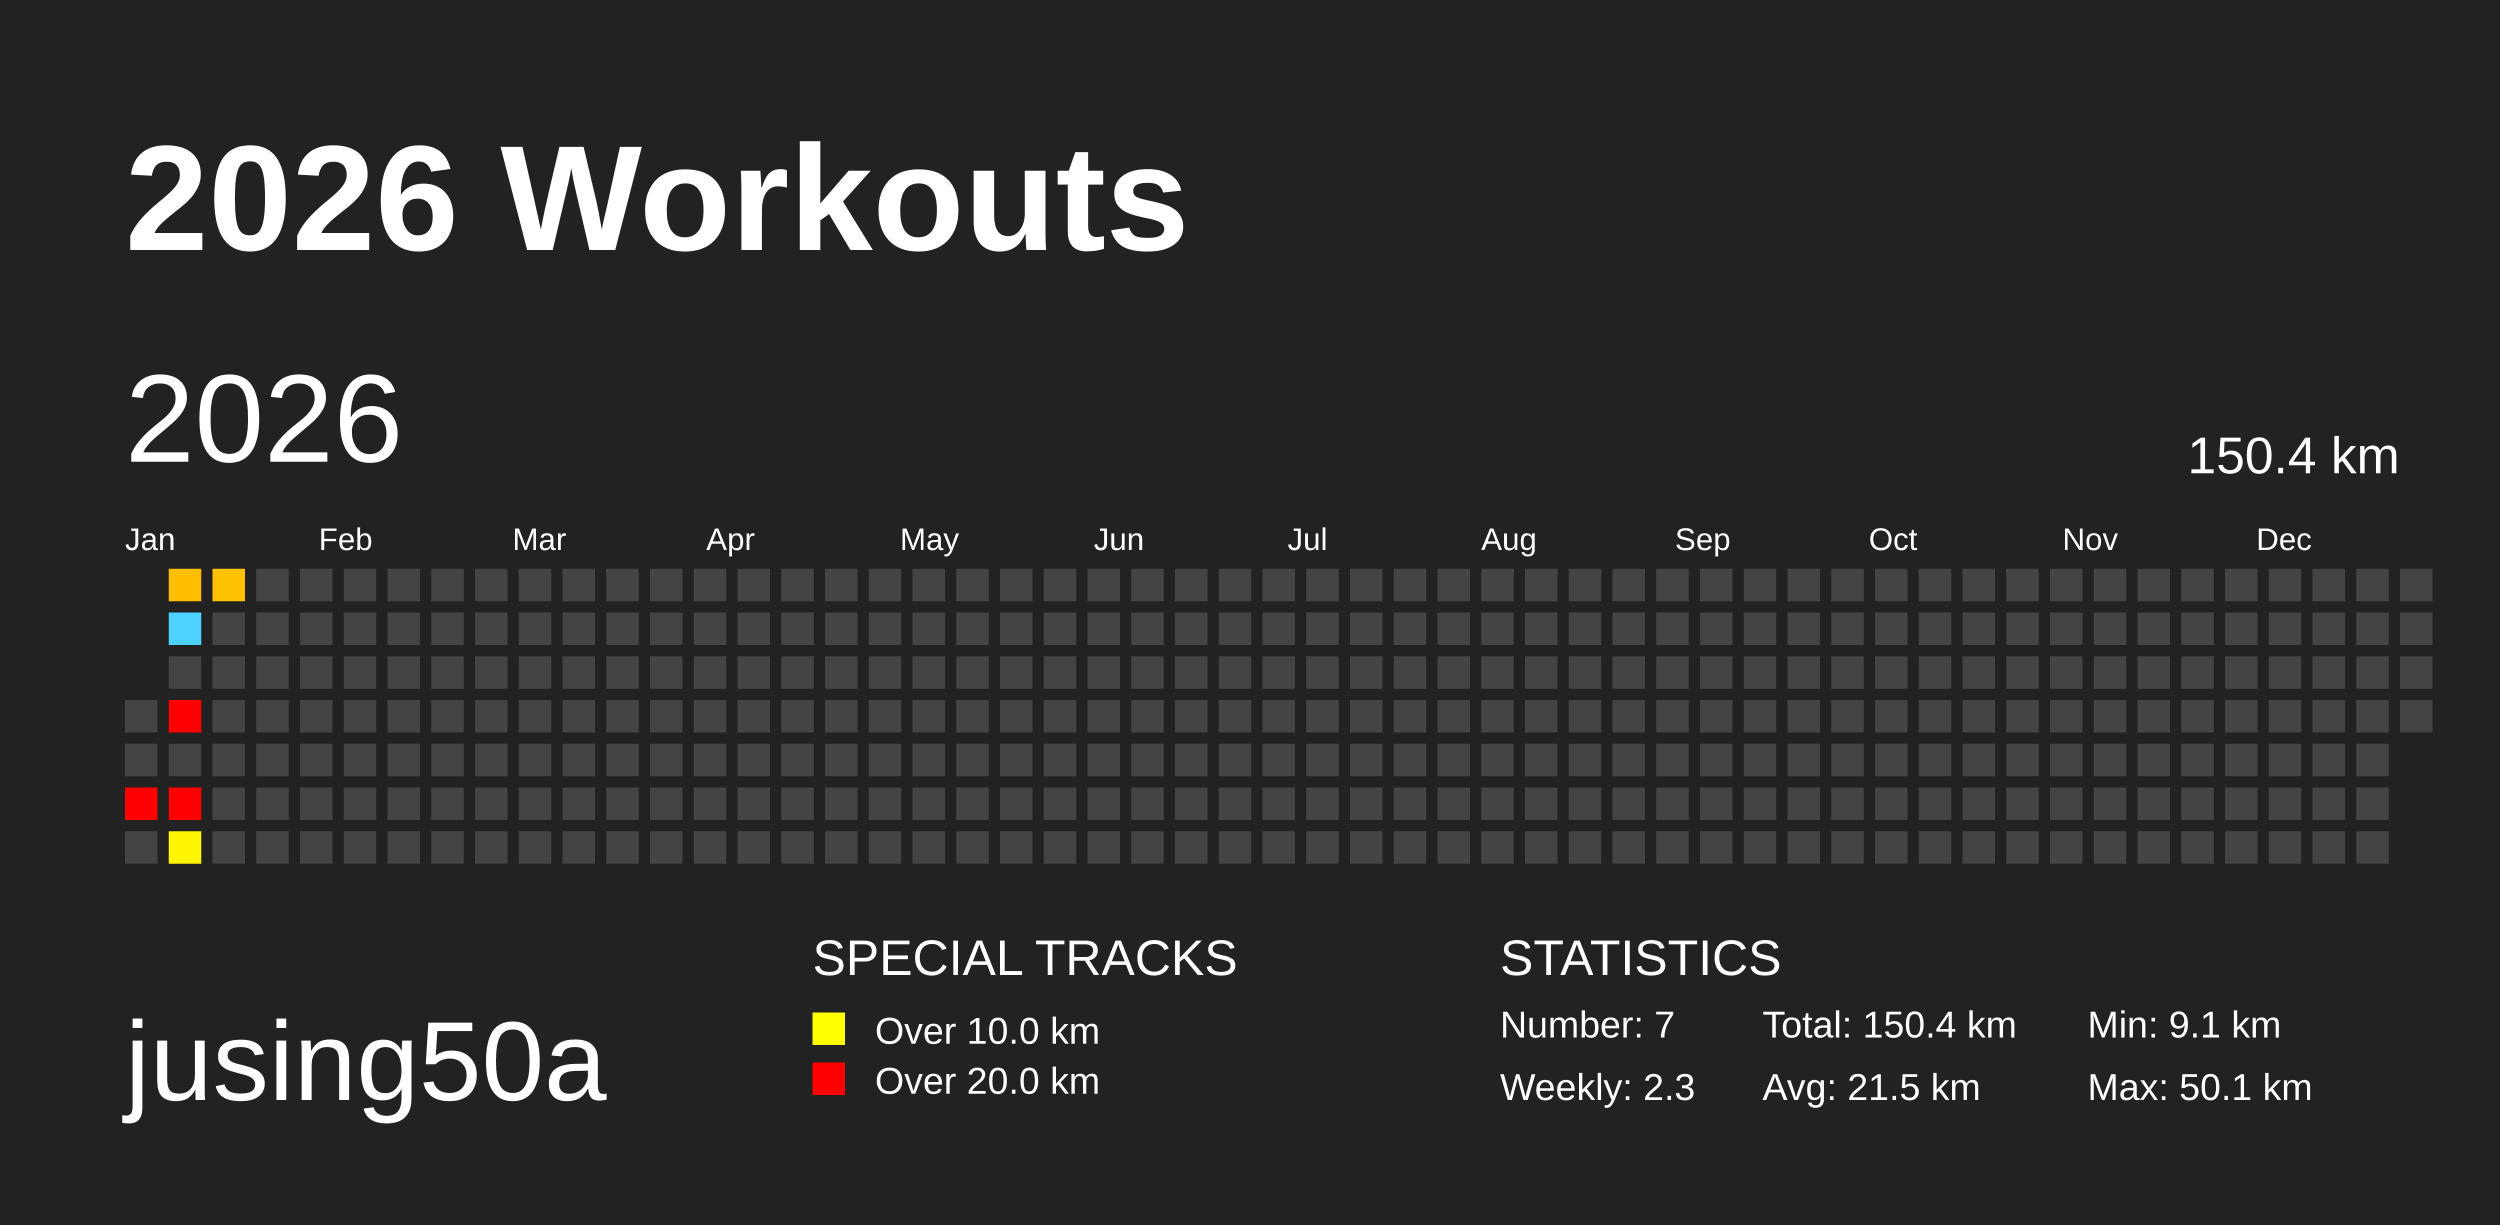
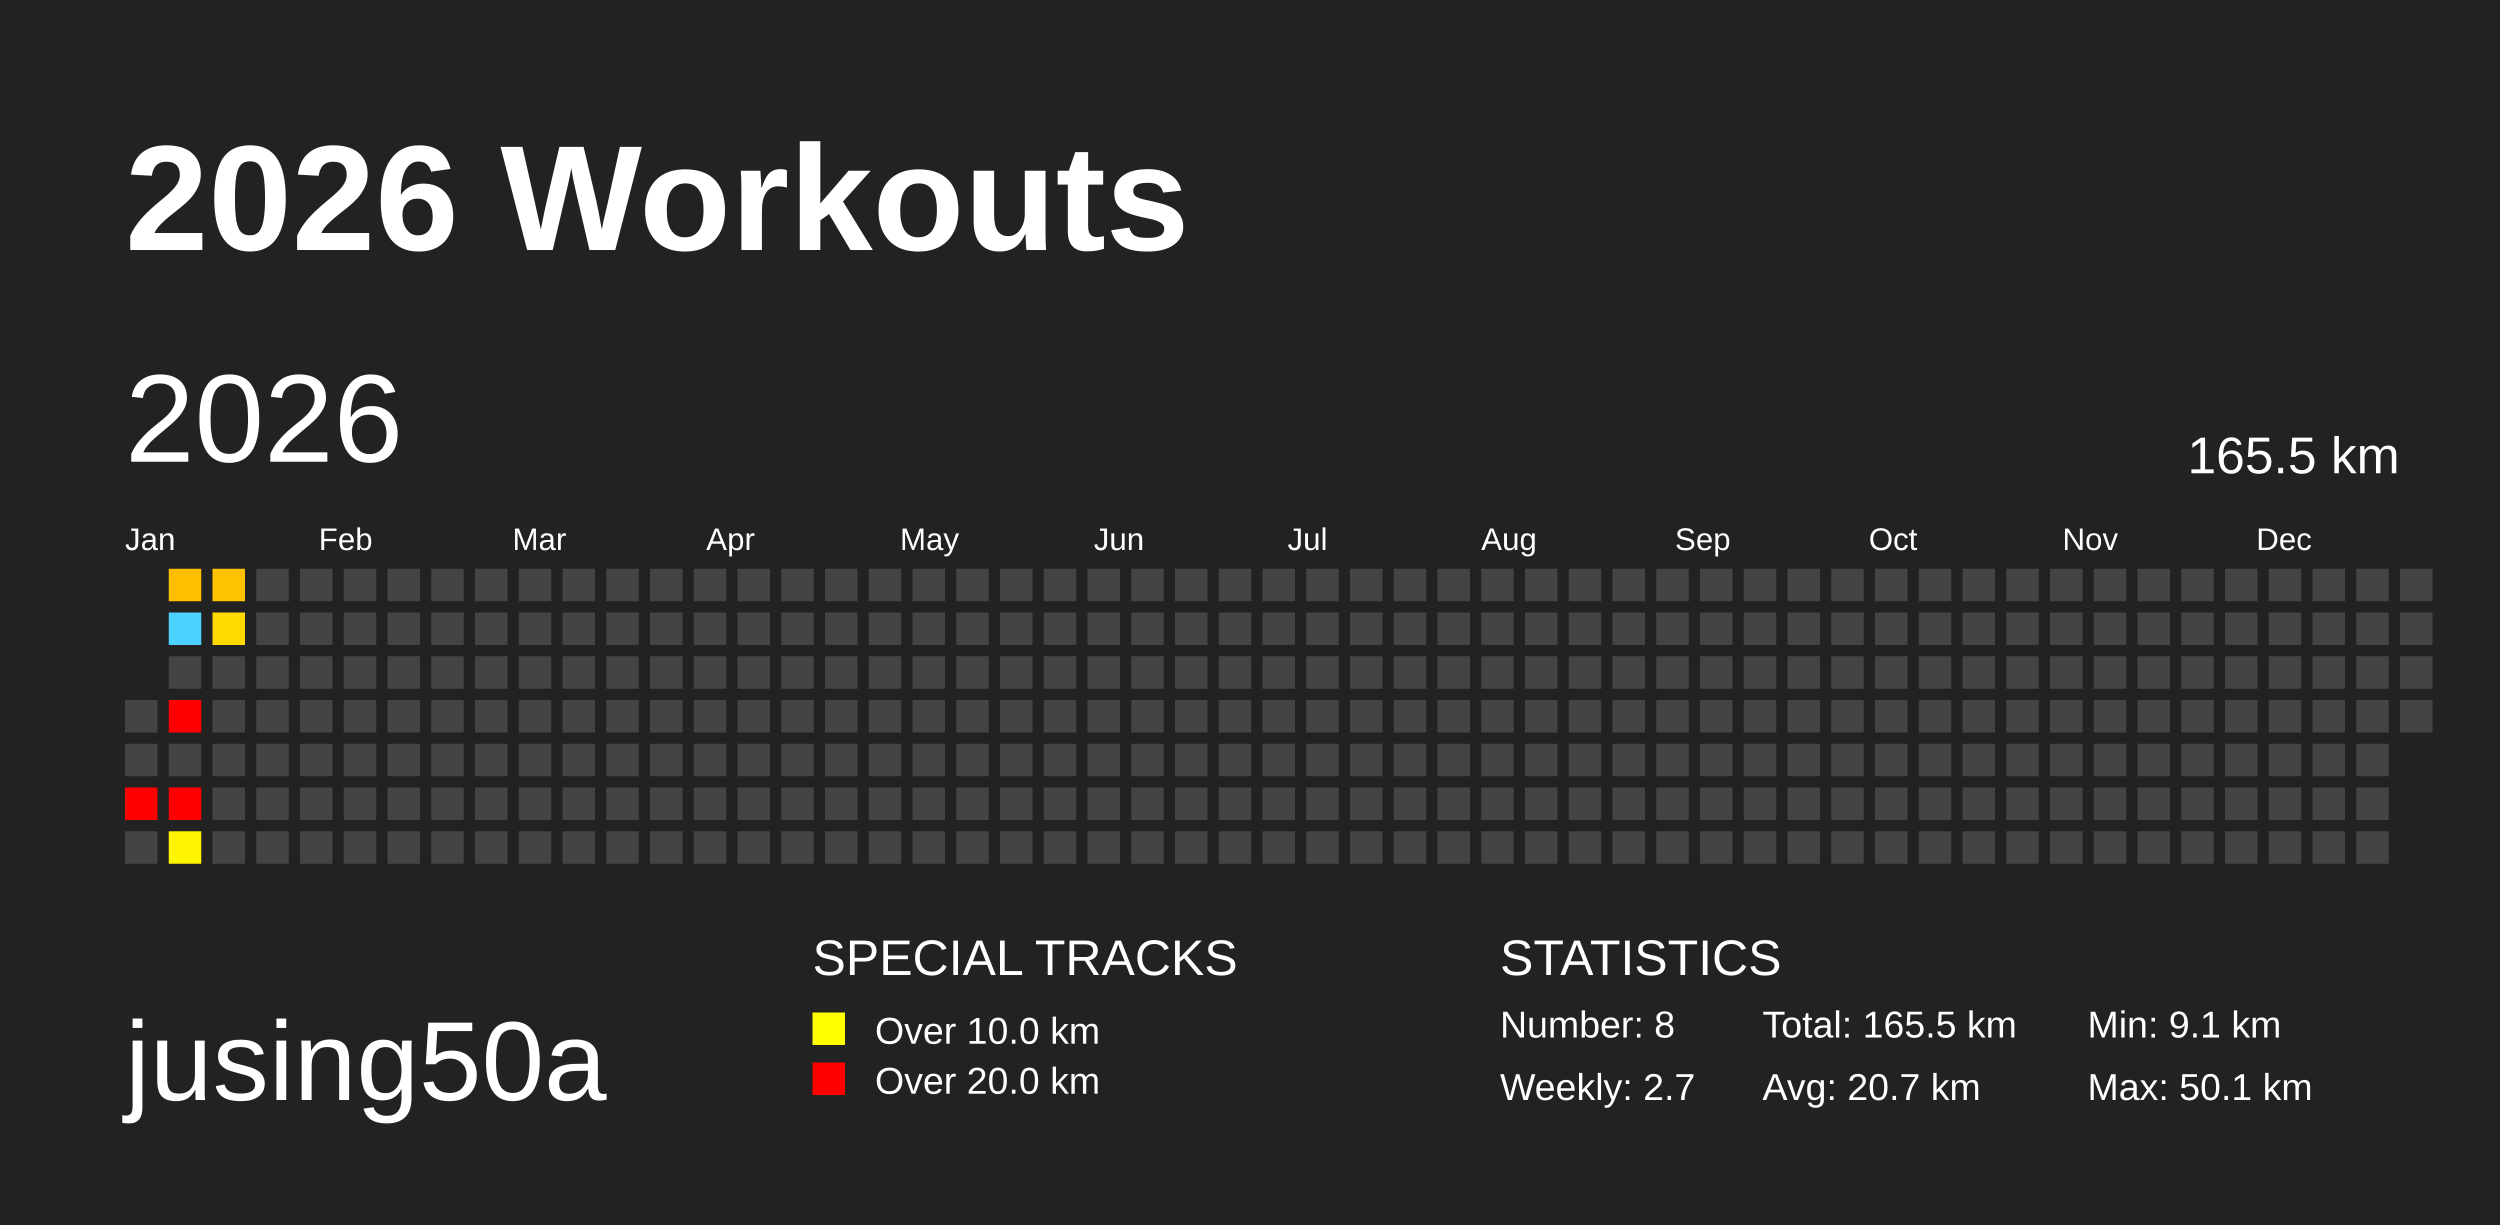
<svg xmlns="http://www.w3.org/2000/svg" baseProfile="full" height="98mm" version="1.1" viewBox="0,0,200,98" width="200mm">
  <defs />
  <rect fill="#222222" height="98" width="200" x="0" y="0" />
  <text fill="#FFFFFF" style="font-size:12px; font-family:Arial; font-weight:bold;" x="10" y="20">2026 Workouts</text>
  <text fill="#FFFFFF" style="font-size:9px; font-family:Arial" x="10" y="88">jusing50a</text>
  <text fill="#FFFFFF" style="font-size:4px; font-family:Arial" x="65" y="78">SPECIAL TRACKS</text>
  <rect fill="yellow" height="2.6" width="2.6" x="65" y="81" />
  <text fill="#FFFFFF" style="font-size:3px; font-family:Arial" x="70" y="83.5">Over 10.0 km</text>
  <rect fill="red" height="2.6" width="2.6" x="65" y="85" />
  <text fill="#FFFFFF" style="font-size:3px; font-family:Arial" x="70" y="87.5">Over 20.0 km</text>
  <text fill="#FFFFFF" style="font-size:4px; font-family:Arial" x="120" y="78">STATISTICS</text>
-   <text fill="#FFFFFF" style="font-size:3px; font-family:Arial" x="120" y="83">Number: 7</text>
-   <text fill="#FFFFFF" style="font-size:3px; font-family:Arial" x="120" y="88">Weekly: 2.3</text>
-   <text fill="#FFFFFF" style="font-size:3px; font-family:Arial" x="141" y="83">Total: 150.4 km</text>
-   <text fill="#FFFFFF" style="font-size:3px; font-family:Arial" x="141" y="88">Avg: 21.5 km</text>
+   <text fill="#FFFFFF" style="font-size:3px; font-family:Arial" x="120" y="83">Number: 8</text>
+   <text fill="#FFFFFF" style="font-size:3px; font-family:Arial" x="120" y="88">Weekly: 2.7</text>
+   <text fill="#FFFFFF" style="font-size:3px; font-family:Arial" x="141" y="83">Total: 165.5 km</text>
+   <text fill="#FFFFFF" style="font-size:3px; font-family:Arial" x="141" y="88">Avg: 20.7 km</text>
  <text fill="#FFFFFF" style="font-size:3px; font-family:Arial" x="167" y="83">Min: 9.1 km</text>
  <text fill="#FFFFFF" style="font-size:3px; font-family:Arial" x="167" y="88">Max: 50.1 km</text>
  <text dominant-baseline="hanging" fill="#FFFFFF" style="font-size:10.0px; font-family:Arial;" x="10" y="30">2026</text>
-   <text dominant-baseline="hanging" fill="#FFFFFF" style="font-size:4.125px; font-family:Arial;" x="175" y="35">150.4 km</text>
+   <text dominant-baseline="hanging" fill="#FFFFFF" style="font-size:4.125px; font-family:Arial;" x="175" y="35">165.5 km</text>
  <text fill="#FFFFFF" style="font-size:2.5px; font-family:Arial" x="10.0" y="44">Jan</text>
  <text fill="#FFFFFF" style="font-size:2.5px; font-family:Arial" x="25.5" y="44">Feb</text>
  <text fill="#FFFFFF" style="font-size:2.5px; font-family:Arial" x="41.0" y="44">Mar</text>
  <text fill="#FFFFFF" style="font-size:2.5px; font-family:Arial" x="56.5" y="44">Apr</text>
  <text fill="#FFFFFF" style="font-size:2.5px; font-family:Arial" x="72.0" y="44">May</text>
  <text fill="#FFFFFF" style="font-size:2.5px; font-family:Arial" x="87.5" y="44">Jun</text>
  <text fill="#FFFFFF" style="font-size:2.5px; font-family:Arial" x="103.0" y="44">Jul</text>
  <text fill="#FFFFFF" style="font-size:2.5px; font-family:Arial" x="118.5" y="44">Aug</text>
  <text fill="#FFFFFF" style="font-size:2.5px; font-family:Arial" x="134.0" y="44">Sep</text>
  <text fill="#FFFFFF" style="font-size:2.5px; font-family:Arial" x="149.5" y="44">Oct</text>
  <text fill="#FFFFFF" style="font-size:2.5px; font-family:Arial" x="165.0" y="44">Nov</text>
  <text fill="#FFFFFF" style="font-size:2.5px; font-family:Arial" x="180.5" y="44">Dec</text>
  <rect fill="#444444" height="2.6" width="2.6" x="10.0" y="56.0" />
  <rect fill="#444444" height="2.6" width="2.6" x="10.0" y="59.5" />
  <rect fill="red" height="2.6" width="2.6" x="10.0" y="63.0" />
  <rect fill="#444444" height="2.6" width="2.6" x="10.0" y="66.5" />
  <rect fill="#ffbf00" height="2.6" width="2.6" x="13.5" y="45.5" />
  <rect fill="#4dd2ff" height="2.6" width="2.6" x="13.5" y="49.0" />
  <rect fill="#444444" height="2.6" width="2.6" x="13.5" y="52.5" />
  <rect fill="red" height="2.6" width="2.6" x="13.5" y="56.0" />
  <rect fill="#444444" height="2.6" width="2.6" x="13.5" y="59.5" />
  <rect fill="red" height="2.6" width="2.6" x="13.5" y="63.0" />
  <rect fill="#fff500" height="2.6" width="2.6" x="13.5" y="66.5" />
  <rect fill="#ffc200" height="2.6" width="2.6" x="17.0" y="45.5" />
-   <rect fill="#444444" height="2.6" width="2.6" x="17.0" y="49.0" />
+   <rect fill="#ffda00" height="2.6" width="2.6" x="17.0" y="49.0" />
  <rect fill="#444444" height="2.6" width="2.6" x="17.0" y="52.5" />
  <rect fill="#444444" height="2.6" width="2.6" x="17.0" y="56.0" />
  <rect fill="#444444" height="2.6" width="2.6" x="17.0" y="59.5" />
  <rect fill="#444444" height="2.6" width="2.6" x="17.0" y="63.0" />
  <rect fill="#444444" height="2.6" width="2.6" x="17.0" y="66.5" />
  <rect fill="#444444" height="2.6" width="2.6" x="20.5" y="45.5" />
  <rect fill="#444444" height="2.6" width="2.6" x="20.5" y="49.0" />
  <rect fill="#444444" height="2.6" width="2.6" x="20.5" y="52.5" />
  <rect fill="#444444" height="2.6" width="2.6" x="20.5" y="56.0" />
  <rect fill="#444444" height="2.6" width="2.6" x="20.5" y="59.5" />
  <rect fill="#444444" height="2.6" width="2.6" x="20.5" y="63.0" />
  <rect fill="#444444" height="2.6" width="2.6" x="20.5" y="66.5" />
  <rect fill="#444444" height="2.6" width="2.6" x="24.0" y="45.5" />
  <rect fill="#444444" height="2.6" width="2.6" x="24.0" y="49.0" />
  <rect fill="#444444" height="2.6" width="2.6" x="24.0" y="52.5" />
  <rect fill="#444444" height="2.6" width="2.6" x="24.0" y="56.0" />
  <rect fill="#444444" height="2.6" width="2.6" x="24.0" y="59.5" />
  <rect fill="#444444" height="2.6" width="2.6" x="24.0" y="63.0" />
  <rect fill="#444444" height="2.6" width="2.6" x="24.0" y="66.5" />
  <rect fill="#444444" height="2.6" width="2.6" x="27.5" y="45.5" />
  <rect fill="#444444" height="2.6" width="2.6" x="27.5" y="49.0" />
  <rect fill="#444444" height="2.6" width="2.6" x="27.5" y="52.5" />
  <rect fill="#444444" height="2.6" width="2.6" x="27.5" y="56.0" />
  <rect fill="#444444" height="2.6" width="2.6" x="27.5" y="59.5" />
  <rect fill="#444444" height="2.6" width="2.6" x="27.5" y="63.0" />
  <rect fill="#444444" height="2.6" width="2.6" x="27.5" y="66.5" />
  <rect fill="#444444" height="2.6" width="2.6" x="31.0" y="45.5" />
  <rect fill="#444444" height="2.6" width="2.6" x="31.0" y="49.0" />
  <rect fill="#444444" height="2.6" width="2.6" x="31.0" y="52.5" />
  <rect fill="#444444" height="2.6" width="2.6" x="31.0" y="56.0" />
  <rect fill="#444444" height="2.6" width="2.6" x="31.0" y="59.5" />
  <rect fill="#444444" height="2.6" width="2.6" x="31.0" y="63.0" />
  <rect fill="#444444" height="2.6" width="2.6" x="31.0" y="66.5" />
  <rect fill="#444444" height="2.6" width="2.6" x="34.5" y="45.5" />
  <rect fill="#444444" height="2.6" width="2.6" x="34.5" y="49.0" />
  <rect fill="#444444" height="2.6" width="2.6" x="34.5" y="52.5" />
  <rect fill="#444444" height="2.6" width="2.6" x="34.5" y="56.0" />
  <rect fill="#444444" height="2.6" width="2.6" x="34.5" y="59.5" />
  <rect fill="#444444" height="2.6" width="2.6" x="34.5" y="63.0" />
  <rect fill="#444444" height="2.6" width="2.6" x="34.5" y="66.5" />
  <rect fill="#444444" height="2.6" width="2.6" x="38.0" y="45.5" />
  <rect fill="#444444" height="2.6" width="2.6" x="38.0" y="49.0" />
  <rect fill="#444444" height="2.6" width="2.6" x="38.0" y="52.5" />
  <rect fill="#444444" height="2.6" width="2.6" x="38.0" y="56.0" />
  <rect fill="#444444" height="2.6" width="2.6" x="38.0" y="59.5" />
  <rect fill="#444444" height="2.6" width="2.6" x="38.0" y="63.0" />
  <rect fill="#444444" height="2.6" width="2.6" x="38.0" y="66.5" />
  <rect fill="#444444" height="2.6" width="2.6" x="41.5" y="45.5" />
  <rect fill="#444444" height="2.6" width="2.6" x="41.5" y="49.0" />
  <rect fill="#444444" height="2.6" width="2.6" x="41.5" y="52.5" />
  <rect fill="#444444" height="2.6" width="2.6" x="41.5" y="56.0" />
  <rect fill="#444444" height="2.6" width="2.6" x="41.5" y="59.5" />
  <rect fill="#444444" height="2.6" width="2.6" x="41.5" y="63.0" />
  <rect fill="#444444" height="2.6" width="2.6" x="41.5" y="66.5" />
  <rect fill="#444444" height="2.6" width="2.6" x="45.0" y="45.5" />
  <rect fill="#444444" height="2.6" width="2.6" x="45.0" y="49.0" />
  <rect fill="#444444" height="2.6" width="2.6" x="45.0" y="52.5" />
  <rect fill="#444444" height="2.6" width="2.6" x="45.0" y="56.0" />
  <rect fill="#444444" height="2.6" width="2.6" x="45.0" y="59.5" />
  <rect fill="#444444" height="2.6" width="2.6" x="45.0" y="63.0" />
  <rect fill="#444444" height="2.6" width="2.6" x="45.0" y="66.5" />
  <rect fill="#444444" height="2.6" width="2.6" x="48.5" y="45.5" />
  <rect fill="#444444" height="2.6" width="2.6" x="48.5" y="49.0" />
  <rect fill="#444444" height="2.6" width="2.6" x="48.5" y="52.5" />
  <rect fill="#444444" height="2.6" width="2.6" x="48.5" y="56.0" />
  <rect fill="#444444" height="2.6" width="2.6" x="48.5" y="59.5" />
  <rect fill="#444444" height="2.6" width="2.6" x="48.5" y="63.0" />
  <rect fill="#444444" height="2.6" width="2.6" x="48.5" y="66.5" />
  <rect fill="#444444" height="2.6" width="2.6" x="52.0" y="45.5" />
  <rect fill="#444444" height="2.6" width="2.6" x="52.0" y="49.0" />
  <rect fill="#444444" height="2.6" width="2.6" x="52.0" y="52.5" />
  <rect fill="#444444" height="2.6" width="2.6" x="52.0" y="56.0" />
  <rect fill="#444444" height="2.6" width="2.6" x="52.0" y="59.5" />
  <rect fill="#444444" height="2.6" width="2.6" x="52.0" y="63.0" />
  <rect fill="#444444" height="2.6" width="2.6" x="52.0" y="66.5" />
  <rect fill="#444444" height="2.6" width="2.6" x="55.5" y="45.5" />
  <rect fill="#444444" height="2.6" width="2.6" x="55.5" y="49.0" />
  <rect fill="#444444" height="2.6" width="2.6" x="55.5" y="52.5" />
  <rect fill="#444444" height="2.6" width="2.6" x="55.5" y="56.0" />
  <rect fill="#444444" height="2.6" width="2.6" x="55.5" y="59.5" />
  <rect fill="#444444" height="2.6" width="2.6" x="55.5" y="63.0" />
  <rect fill="#444444" height="2.6" width="2.6" x="55.5" y="66.5" />
  <rect fill="#444444" height="2.6" width="2.6" x="59.0" y="45.5" />
  <rect fill="#444444" height="2.6" width="2.6" x="59.0" y="49.0" />
  <rect fill="#444444" height="2.6" width="2.6" x="59.0" y="52.5" />
  <rect fill="#444444" height="2.6" width="2.6" x="59.0" y="56.0" />
  <rect fill="#444444" height="2.6" width="2.6" x="59.0" y="59.5" />
  <rect fill="#444444" height="2.6" width="2.6" x="59.0" y="63.0" />
  <rect fill="#444444" height="2.6" width="2.6" x="59.0" y="66.5" />
  <rect fill="#444444" height="2.6" width="2.6" x="62.5" y="45.5" />
  <rect fill="#444444" height="2.6" width="2.6" x="62.5" y="49.0" />
  <rect fill="#444444" height="2.6" width="2.6" x="62.5" y="52.5" />
  <rect fill="#444444" height="2.6" width="2.6" x="62.5" y="56.0" />
  <rect fill="#444444" height="2.6" width="2.6" x="62.5" y="59.5" />
  <rect fill="#444444" height="2.6" width="2.6" x="62.5" y="63.0" />
  <rect fill="#444444" height="2.6" width="2.6" x="62.5" y="66.5" />
  <rect fill="#444444" height="2.6" width="2.6" x="66.0" y="45.5" />
  <rect fill="#444444" height="2.6" width="2.6" x="66.0" y="49.0" />
  <rect fill="#444444" height="2.6" width="2.6" x="66.0" y="52.5" />
  <rect fill="#444444" height="2.6" width="2.6" x="66.0" y="56.0" />
  <rect fill="#444444" height="2.6" width="2.6" x="66.0" y="59.5" />
  <rect fill="#444444" height="2.6" width="2.6" x="66.0" y="63.0" />
  <rect fill="#444444" height="2.6" width="2.6" x="66.0" y="66.5" />
  <rect fill="#444444" height="2.6" width="2.6" x="69.5" y="45.5" />
  <rect fill="#444444" height="2.6" width="2.6" x="69.5" y="49.0" />
  <rect fill="#444444" height="2.6" width="2.6" x="69.5" y="52.5" />
  <rect fill="#444444" height="2.6" width="2.6" x="69.5" y="56.0" />
  <rect fill="#444444" height="2.6" width="2.6" x="69.5" y="59.5" />
  <rect fill="#444444" height="2.6" width="2.6" x="69.5" y="63.0" />
  <rect fill="#444444" height="2.6" width="2.6" x="69.5" y="66.5" />
  <rect fill="#444444" height="2.6" width="2.6" x="73.0" y="45.5" />
  <rect fill="#444444" height="2.6" width="2.6" x="73.0" y="49.0" />
  <rect fill="#444444" height="2.6" width="2.6" x="73.0" y="52.5" />
  <rect fill="#444444" height="2.6" width="2.6" x="73.0" y="56.0" />
  <rect fill="#444444" height="2.6" width="2.6" x="73.0" y="59.5" />
  <rect fill="#444444" height="2.6" width="2.6" x="73.0" y="63.0" />
  <rect fill="#444444" height="2.6" width="2.6" x="73.0" y="66.5" />
  <rect fill="#444444" height="2.6" width="2.6" x="76.5" y="45.5" />
  <rect fill="#444444" height="2.6" width="2.6" x="76.5" y="49.0" />
  <rect fill="#444444" height="2.6" width="2.6" x="76.5" y="52.5" />
  <rect fill="#444444" height="2.6" width="2.6" x="76.5" y="56.0" />
  <rect fill="#444444" height="2.6" width="2.6" x="76.5" y="59.5" />
  <rect fill="#444444" height="2.6" width="2.6" x="76.5" y="63.0" />
  <rect fill="#444444" height="2.6" width="2.6" x="76.5" y="66.5" />
  <rect fill="#444444" height="2.6" width="2.6" x="80.0" y="45.5" />
  <rect fill="#444444" height="2.6" width="2.6" x="80.0" y="49.0" />
  <rect fill="#444444" height="2.6" width="2.6" x="80.0" y="52.5" />
  <rect fill="#444444" height="2.6" width="2.6" x="80.0" y="56.0" />
  <rect fill="#444444" height="2.6" width="2.6" x="80.0" y="59.5" />
  <rect fill="#444444" height="2.6" width="2.6" x="80.0" y="63.0" />
  <rect fill="#444444" height="2.6" width="2.6" x="80.0" y="66.5" />
  <rect fill="#444444" height="2.6" width="2.6" x="83.5" y="45.5" />
  <rect fill="#444444" height="2.6" width="2.6" x="83.5" y="49.0" />
  <rect fill="#444444" height="2.6" width="2.6" x="83.5" y="52.5" />
  <rect fill="#444444" height="2.6" width="2.6" x="83.5" y="56.0" />
  <rect fill="#444444" height="2.6" width="2.6" x="83.5" y="59.5" />
  <rect fill="#444444" height="2.6" width="2.6" x="83.5" y="63.0" />
  <rect fill="#444444" height="2.6" width="2.6" x="83.5" y="66.5" />
  <rect fill="#444444" height="2.6" width="2.6" x="87.0" y="45.5" />
  <rect fill="#444444" height="2.6" width="2.6" x="87.0" y="49.0" />
  <rect fill="#444444" height="2.6" width="2.6" x="87.0" y="52.5" />
  <rect fill="#444444" height="2.6" width="2.6" x="87.0" y="56.0" />
  <rect fill="#444444" height="2.6" width="2.6" x="87.0" y="59.5" />
  <rect fill="#444444" height="2.6" width="2.6" x="87.0" y="63.0" />
  <rect fill="#444444" height="2.6" width="2.6" x="87.0" y="66.5" />
  <rect fill="#444444" height="2.6" width="2.6" x="90.5" y="45.5" />
  <rect fill="#444444" height="2.6" width="2.6" x="90.5" y="49.0" />
  <rect fill="#444444" height="2.6" width="2.6" x="90.5" y="52.5" />
  <rect fill="#444444" height="2.6" width="2.6" x="90.5" y="56.0" />
  <rect fill="#444444" height="2.6" width="2.6" x="90.5" y="59.5" />
  <rect fill="#444444" height="2.6" width="2.6" x="90.5" y="63.0" />
  <rect fill="#444444" height="2.6" width="2.6" x="90.5" y="66.5" />
  <rect fill="#444444" height="2.6" width="2.6" x="94.0" y="45.5" />
  <rect fill="#444444" height="2.6" width="2.6" x="94.0" y="49.0" />
  <rect fill="#444444" height="2.6" width="2.6" x="94.0" y="52.5" />
  <rect fill="#444444" height="2.6" width="2.6" x="94.0" y="56.0" />
  <rect fill="#444444" height="2.6" width="2.6" x="94.0" y="59.5" />
  <rect fill="#444444" height="2.6" width="2.6" x="94.0" y="63.0" />
  <rect fill="#444444" height="2.6" width="2.6" x="94.0" y="66.5" />
  <rect fill="#444444" height="2.6" width="2.6" x="97.5" y="45.5" />
  <rect fill="#444444" height="2.6" width="2.6" x="97.5" y="49.0" />
  <rect fill="#444444" height="2.6" width="2.6" x="97.5" y="52.5" />
  <rect fill="#444444" height="2.6" width="2.6" x="97.5" y="56.0" />
  <rect fill="#444444" height="2.6" width="2.6" x="97.5" y="59.5" />
  <rect fill="#444444" height="2.6" width="2.6" x="97.5" y="63.0" />
  <rect fill="#444444" height="2.6" width="2.6" x="97.5" y="66.5" />
  <rect fill="#444444" height="2.6" width="2.6" x="101.0" y="45.5" />
  <rect fill="#444444" height="2.6" width="2.6" x="101.0" y="49.0" />
  <rect fill="#444444" height="2.6" width="2.6" x="101.0" y="52.5" />
  <rect fill="#444444" height="2.6" width="2.6" x="101.0" y="56.0" />
  <rect fill="#444444" height="2.6" width="2.6" x="101.0" y="59.5" />
  <rect fill="#444444" height="2.6" width="2.6" x="101.0" y="63.0" />
  <rect fill="#444444" height="2.6" width="2.6" x="101.0" y="66.5" />
  <rect fill="#444444" height="2.6" width="2.6" x="104.5" y="45.5" />
  <rect fill="#444444" height="2.6" width="2.6" x="104.5" y="49.0" />
  <rect fill="#444444" height="2.6" width="2.6" x="104.5" y="52.5" />
  <rect fill="#444444" height="2.6" width="2.6" x="104.5" y="56.0" />
  <rect fill="#444444" height="2.6" width="2.6" x="104.5" y="59.5" />
  <rect fill="#444444" height="2.6" width="2.6" x="104.5" y="63.0" />
  <rect fill="#444444" height="2.6" width="2.6" x="104.5" y="66.5" />
  <rect fill="#444444" height="2.6" width="2.6" x="108.0" y="45.5" />
  <rect fill="#444444" height="2.6" width="2.6" x="108.0" y="49.0" />
  <rect fill="#444444" height="2.6" width="2.6" x="108.0" y="52.5" />
  <rect fill="#444444" height="2.6" width="2.6" x="108.0" y="56.0" />
  <rect fill="#444444" height="2.6" width="2.6" x="108.0" y="59.5" />
  <rect fill="#444444" height="2.6" width="2.6" x="108.0" y="63.0" />
  <rect fill="#444444" height="2.6" width="2.6" x="108.0" y="66.5" />
  <rect fill="#444444" height="2.6" width="2.6" x="111.5" y="45.5" />
  <rect fill="#444444" height="2.6" width="2.6" x="111.5" y="49.0" />
  <rect fill="#444444" height="2.6" width="2.6" x="111.5" y="52.5" />
  <rect fill="#444444" height="2.6" width="2.6" x="111.5" y="56.0" />
  <rect fill="#444444" height="2.6" width="2.6" x="111.5" y="59.5" />
  <rect fill="#444444" height="2.6" width="2.6" x="111.5" y="63.0" />
  <rect fill="#444444" height="2.6" width="2.6" x="111.5" y="66.5" />
  <rect fill="#444444" height="2.6" width="2.6" x="115.0" y="45.5" />
  <rect fill="#444444" height="2.6" width="2.6" x="115.0" y="49.0" />
  <rect fill="#444444" height="2.6" width="2.6" x="115.0" y="52.5" />
  <rect fill="#444444" height="2.6" width="2.6" x="115.0" y="56.0" />
  <rect fill="#444444" height="2.6" width="2.6" x="115.0" y="59.5" />
  <rect fill="#444444" height="2.6" width="2.6" x="115.0" y="63.0" />
  <rect fill="#444444" height="2.6" width="2.6" x="115.0" y="66.5" />
  <rect fill="#444444" height="2.6" width="2.6" x="118.5" y="45.5" />
  <rect fill="#444444" height="2.6" width="2.6" x="118.5" y="49.0" />
  <rect fill="#444444" height="2.6" width="2.6" x="118.5" y="52.5" />
  <rect fill="#444444" height="2.6" width="2.6" x="118.5" y="56.0" />
  <rect fill="#444444" height="2.6" width="2.6" x="118.5" y="59.5" />
  <rect fill="#444444" height="2.6" width="2.6" x="118.5" y="63.0" />
  <rect fill="#444444" height="2.6" width="2.6" x="118.5" y="66.5" />
  <rect fill="#444444" height="2.6" width="2.6" x="122.0" y="45.5" />
  <rect fill="#444444" height="2.6" width="2.6" x="122.0" y="49.0" />
  <rect fill="#444444" height="2.6" width="2.6" x="122.0" y="52.5" />
  <rect fill="#444444" height="2.6" width="2.6" x="122.0" y="56.0" />
  <rect fill="#444444" height="2.6" width="2.6" x="122.0" y="59.5" />
  <rect fill="#444444" height="2.6" width="2.6" x="122.0" y="63.0" />
  <rect fill="#444444" height="2.6" width="2.6" x="122.0" y="66.5" />
  <rect fill="#444444" height="2.6" width="2.6" x="125.5" y="45.5" />
  <rect fill="#444444" height="2.6" width="2.6" x="125.5" y="49.0" />
  <rect fill="#444444" height="2.6" width="2.6" x="125.5" y="52.5" />
  <rect fill="#444444" height="2.6" width="2.6" x="125.5" y="56.0" />
  <rect fill="#444444" height="2.6" width="2.6" x="125.5" y="59.5" />
  <rect fill="#444444" height="2.6" width="2.6" x="125.5" y="63.0" />
  <rect fill="#444444" height="2.6" width="2.6" x="125.5" y="66.5" />
  <rect fill="#444444" height="2.6" width="2.6" x="129.0" y="45.5" />
  <rect fill="#444444" height="2.6" width="2.6" x="129.0" y="49.0" />
  <rect fill="#444444" height="2.6" width="2.6" x="129.0" y="52.5" />
  <rect fill="#444444" height="2.6" width="2.6" x="129.0" y="56.0" />
  <rect fill="#444444" height="2.6" width="2.6" x="129.0" y="59.5" />
  <rect fill="#444444" height="2.6" width="2.6" x="129.0" y="63.0" />
  <rect fill="#444444" height="2.6" width="2.6" x="129.0" y="66.5" />
  <rect fill="#444444" height="2.6" width="2.6" x="132.5" y="45.5" />
  <rect fill="#444444" height="2.6" width="2.6" x="132.5" y="49.0" />
  <rect fill="#444444" height="2.6" width="2.6" x="132.5" y="52.5" />
  <rect fill="#444444" height="2.6" width="2.6" x="132.5" y="56.0" />
  <rect fill="#444444" height="2.6" width="2.6" x="132.5" y="59.5" />
  <rect fill="#444444" height="2.6" width="2.6" x="132.5" y="63.0" />
  <rect fill="#444444" height="2.6" width="2.6" x="132.5" y="66.5" />
  <rect fill="#444444" height="2.6" width="2.6" x="136.0" y="45.5" />
  <rect fill="#444444" height="2.6" width="2.6" x="136.0" y="49.0" />
  <rect fill="#444444" height="2.6" width="2.6" x="136.0" y="52.5" />
  <rect fill="#444444" height="2.6" width="2.6" x="136.0" y="56.0" />
  <rect fill="#444444" height="2.6" width="2.6" x="136.0" y="59.5" />
  <rect fill="#444444" height="2.6" width="2.6" x="136.0" y="63.0" />
  <rect fill="#444444" height="2.6" width="2.6" x="136.0" y="66.5" />
  <rect fill="#444444" height="2.6" width="2.6" x="139.5" y="45.5" />
  <rect fill="#444444" height="2.6" width="2.6" x="139.5" y="49.0" />
  <rect fill="#444444" height="2.6" width="2.6" x="139.5" y="52.5" />
  <rect fill="#444444" height="2.6" width="2.6" x="139.5" y="56.0" />
  <rect fill="#444444" height="2.6" width="2.6" x="139.5" y="59.5" />
  <rect fill="#444444" height="2.6" width="2.6" x="139.5" y="63.0" />
  <rect fill="#444444" height="2.6" width="2.6" x="139.5" y="66.5" />
  <rect fill="#444444" height="2.6" width="2.6" x="143.0" y="45.5" />
  <rect fill="#444444" height="2.6" width="2.6" x="143.0" y="49.0" />
  <rect fill="#444444" height="2.6" width="2.6" x="143.0" y="52.5" />
  <rect fill="#444444" height="2.6" width="2.6" x="143.0" y="56.0" />
  <rect fill="#444444" height="2.6" width="2.6" x="143.0" y="59.5" />
  <rect fill="#444444" height="2.6" width="2.6" x="143.0" y="63.0" />
  <rect fill="#444444" height="2.6" width="2.6" x="143.0" y="66.5" />
  <rect fill="#444444" height="2.6" width="2.6" x="146.5" y="45.5" />
  <rect fill="#444444" height="2.6" width="2.6" x="146.5" y="49.0" />
  <rect fill="#444444" height="2.6" width="2.6" x="146.5" y="52.5" />
  <rect fill="#444444" height="2.6" width="2.6" x="146.5" y="56.0" />
  <rect fill="#444444" height="2.6" width="2.6" x="146.5" y="59.5" />
  <rect fill="#444444" height="2.6" width="2.6" x="146.5" y="63.0" />
  <rect fill="#444444" height="2.6" width="2.6" x="146.5" y="66.5" />
  <rect fill="#444444" height="2.6" width="2.6" x="150.0" y="45.5" />
  <rect fill="#444444" height="2.6" width="2.6" x="150.0" y="49.0" />
  <rect fill="#444444" height="2.6" width="2.6" x="150.0" y="52.5" />
  <rect fill="#444444" height="2.6" width="2.6" x="150.0" y="56.0" />
  <rect fill="#444444" height="2.6" width="2.6" x="150.0" y="59.5" />
  <rect fill="#444444" height="2.6" width="2.6" x="150.0" y="63.0" />
  <rect fill="#444444" height="2.6" width="2.6" x="150.0" y="66.5" />
  <rect fill="#444444" height="2.6" width="2.6" x="153.5" y="45.5" />
  <rect fill="#444444" height="2.6" width="2.6" x="153.5" y="49.0" />
  <rect fill="#444444" height="2.6" width="2.6" x="153.5" y="52.5" />
  <rect fill="#444444" height="2.6" width="2.6" x="153.5" y="56.0" />
  <rect fill="#444444" height="2.6" width="2.6" x="153.5" y="59.5" />
  <rect fill="#444444" height="2.6" width="2.6" x="153.5" y="63.0" />
  <rect fill="#444444" height="2.6" width="2.6" x="153.5" y="66.5" />
  <rect fill="#444444" height="2.6" width="2.6" x="157.0" y="45.5" />
  <rect fill="#444444" height="2.6" width="2.6" x="157.0" y="49.0" />
  <rect fill="#444444" height="2.6" width="2.6" x="157.0" y="52.5" />
  <rect fill="#444444" height="2.6" width="2.6" x="157.0" y="56.0" />
  <rect fill="#444444" height="2.6" width="2.6" x="157.0" y="59.5" />
  <rect fill="#444444" height="2.6" width="2.6" x="157.0" y="63.0" />
  <rect fill="#444444" height="2.6" width="2.6" x="157.0" y="66.5" />
  <rect fill="#444444" height="2.6" width="2.6" x="160.5" y="45.5" />
  <rect fill="#444444" height="2.6" width="2.6" x="160.5" y="49.0" />
  <rect fill="#444444" height="2.6" width="2.6" x="160.5" y="52.5" />
  <rect fill="#444444" height="2.6" width="2.6" x="160.5" y="56.0" />
  <rect fill="#444444" height="2.6" width="2.6" x="160.5" y="59.5" />
  <rect fill="#444444" height="2.6" width="2.6" x="160.5" y="63.0" />
  <rect fill="#444444" height="2.6" width="2.6" x="160.5" y="66.5" />
  <rect fill="#444444" height="2.6" width="2.6" x="164.0" y="45.5" />
  <rect fill="#444444" height="2.6" width="2.6" x="164.0" y="49.0" />
  <rect fill="#444444" height="2.6" width="2.6" x="164.0" y="52.5" />
  <rect fill="#444444" height="2.6" width="2.6" x="164.0" y="56.0" />
  <rect fill="#444444" height="2.6" width="2.6" x="164.0" y="59.5" />
  <rect fill="#444444" height="2.6" width="2.6" x="164.0" y="63.0" />
  <rect fill="#444444" height="2.6" width="2.6" x="164.0" y="66.5" />
  <rect fill="#444444" height="2.6" width="2.6" x="167.5" y="45.5" />
  <rect fill="#444444" height="2.6" width="2.6" x="167.5" y="49.0" />
  <rect fill="#444444" height="2.6" width="2.6" x="167.5" y="52.5" />
  <rect fill="#444444" height="2.6" width="2.6" x="167.5" y="56.0" />
  <rect fill="#444444" height="2.6" width="2.6" x="167.5" y="59.5" />
  <rect fill="#444444" height="2.6" width="2.6" x="167.5" y="63.0" />
  <rect fill="#444444" height="2.6" width="2.6" x="167.5" y="66.5" />
  <rect fill="#444444" height="2.6" width="2.6" x="171.0" y="45.5" />
  <rect fill="#444444" height="2.6" width="2.6" x="171.0" y="49.0" />
  <rect fill="#444444" height="2.6" width="2.6" x="171.0" y="52.5" />
  <rect fill="#444444" height="2.6" width="2.6" x="171.0" y="56.0" />
  <rect fill="#444444" height="2.6" width="2.6" x="171.0" y="59.5" />
  <rect fill="#444444" height="2.6" width="2.6" x="171.0" y="63.0" />
  <rect fill="#444444" height="2.6" width="2.6" x="171.0" y="66.5" />
  <rect fill="#444444" height="2.6" width="2.6" x="174.5" y="45.5" />
  <rect fill="#444444" height="2.6" width="2.6" x="174.5" y="49.0" />
  <rect fill="#444444" height="2.6" width="2.6" x="174.5" y="52.5" />
  <rect fill="#444444" height="2.6" width="2.6" x="174.5" y="56.0" />
  <rect fill="#444444" height="2.6" width="2.6" x="174.5" y="59.5" />
  <rect fill="#444444" height="2.6" width="2.6" x="174.5" y="63.0" />
  <rect fill="#444444" height="2.6" width="2.6" x="174.5" y="66.5" />
  <rect fill="#444444" height="2.6" width="2.6" x="178.0" y="45.5" />
  <rect fill="#444444" height="2.6" width="2.6" x="178.0" y="49.0" />
  <rect fill="#444444" height="2.6" width="2.6" x="178.0" y="52.5" />
  <rect fill="#444444" height="2.6" width="2.6" x="178.0" y="56.0" />
  <rect fill="#444444" height="2.6" width="2.6" x="178.0" y="59.5" />
  <rect fill="#444444" height="2.6" width="2.6" x="178.0" y="63.0" />
  <rect fill="#444444" height="2.6" width="2.6" x="178.0" y="66.5" />
  <rect fill="#444444" height="2.6" width="2.6" x="181.5" y="45.5" />
  <rect fill="#444444" height="2.6" width="2.6" x="181.5" y="49.0" />
  <rect fill="#444444" height="2.6" width="2.6" x="181.5" y="52.5" />
  <rect fill="#444444" height="2.6" width="2.6" x="181.5" y="56.0" />
  <rect fill="#444444" height="2.6" width="2.6" x="181.5" y="59.5" />
  <rect fill="#444444" height="2.6" width="2.6" x="181.5" y="63.0" />
  <rect fill="#444444" height="2.6" width="2.6" x="181.5" y="66.5" />
  <rect fill="#444444" height="2.6" width="2.6" x="185.0" y="45.5" />
  <rect fill="#444444" height="2.6" width="2.6" x="185.0" y="49.0" />
  <rect fill="#444444" height="2.6" width="2.6" x="185.0" y="52.5" />
  <rect fill="#444444" height="2.6" width="2.6" x="185.0" y="56.0" />
  <rect fill="#444444" height="2.6" width="2.6" x="185.0" y="59.5" />
  <rect fill="#444444" height="2.6" width="2.6" x="185.0" y="63.0" />
  <rect fill="#444444" height="2.6" width="2.6" x="185.0" y="66.5" />
  <rect fill="#444444" height="2.6" width="2.6" x="188.5" y="45.5" />
  <rect fill="#444444" height="2.6" width="2.6" x="188.5" y="49.0" />
  <rect fill="#444444" height="2.6" width="2.6" x="188.5" y="52.5" />
  <rect fill="#444444" height="2.6" width="2.6" x="188.5" y="56.0" />
  <rect fill="#444444" height="2.6" width="2.6" x="188.5" y="59.5" />
  <rect fill="#444444" height="2.6" width="2.6" x="188.5" y="63.0" />
  <rect fill="#444444" height="2.6" width="2.6" x="188.5" y="66.5" />
  <rect fill="#444444" height="2.6" width="2.6" x="192.0" y="45.5" />
  <rect fill="#444444" height="2.6" width="2.6" x="192.0" y="49.0" />
  <rect fill="#444444" height="2.6" width="2.6" x="192.0" y="52.5" />
  <rect fill="#444444" height="2.6" width="2.6" x="192.0" y="56.0" />
</svg>
